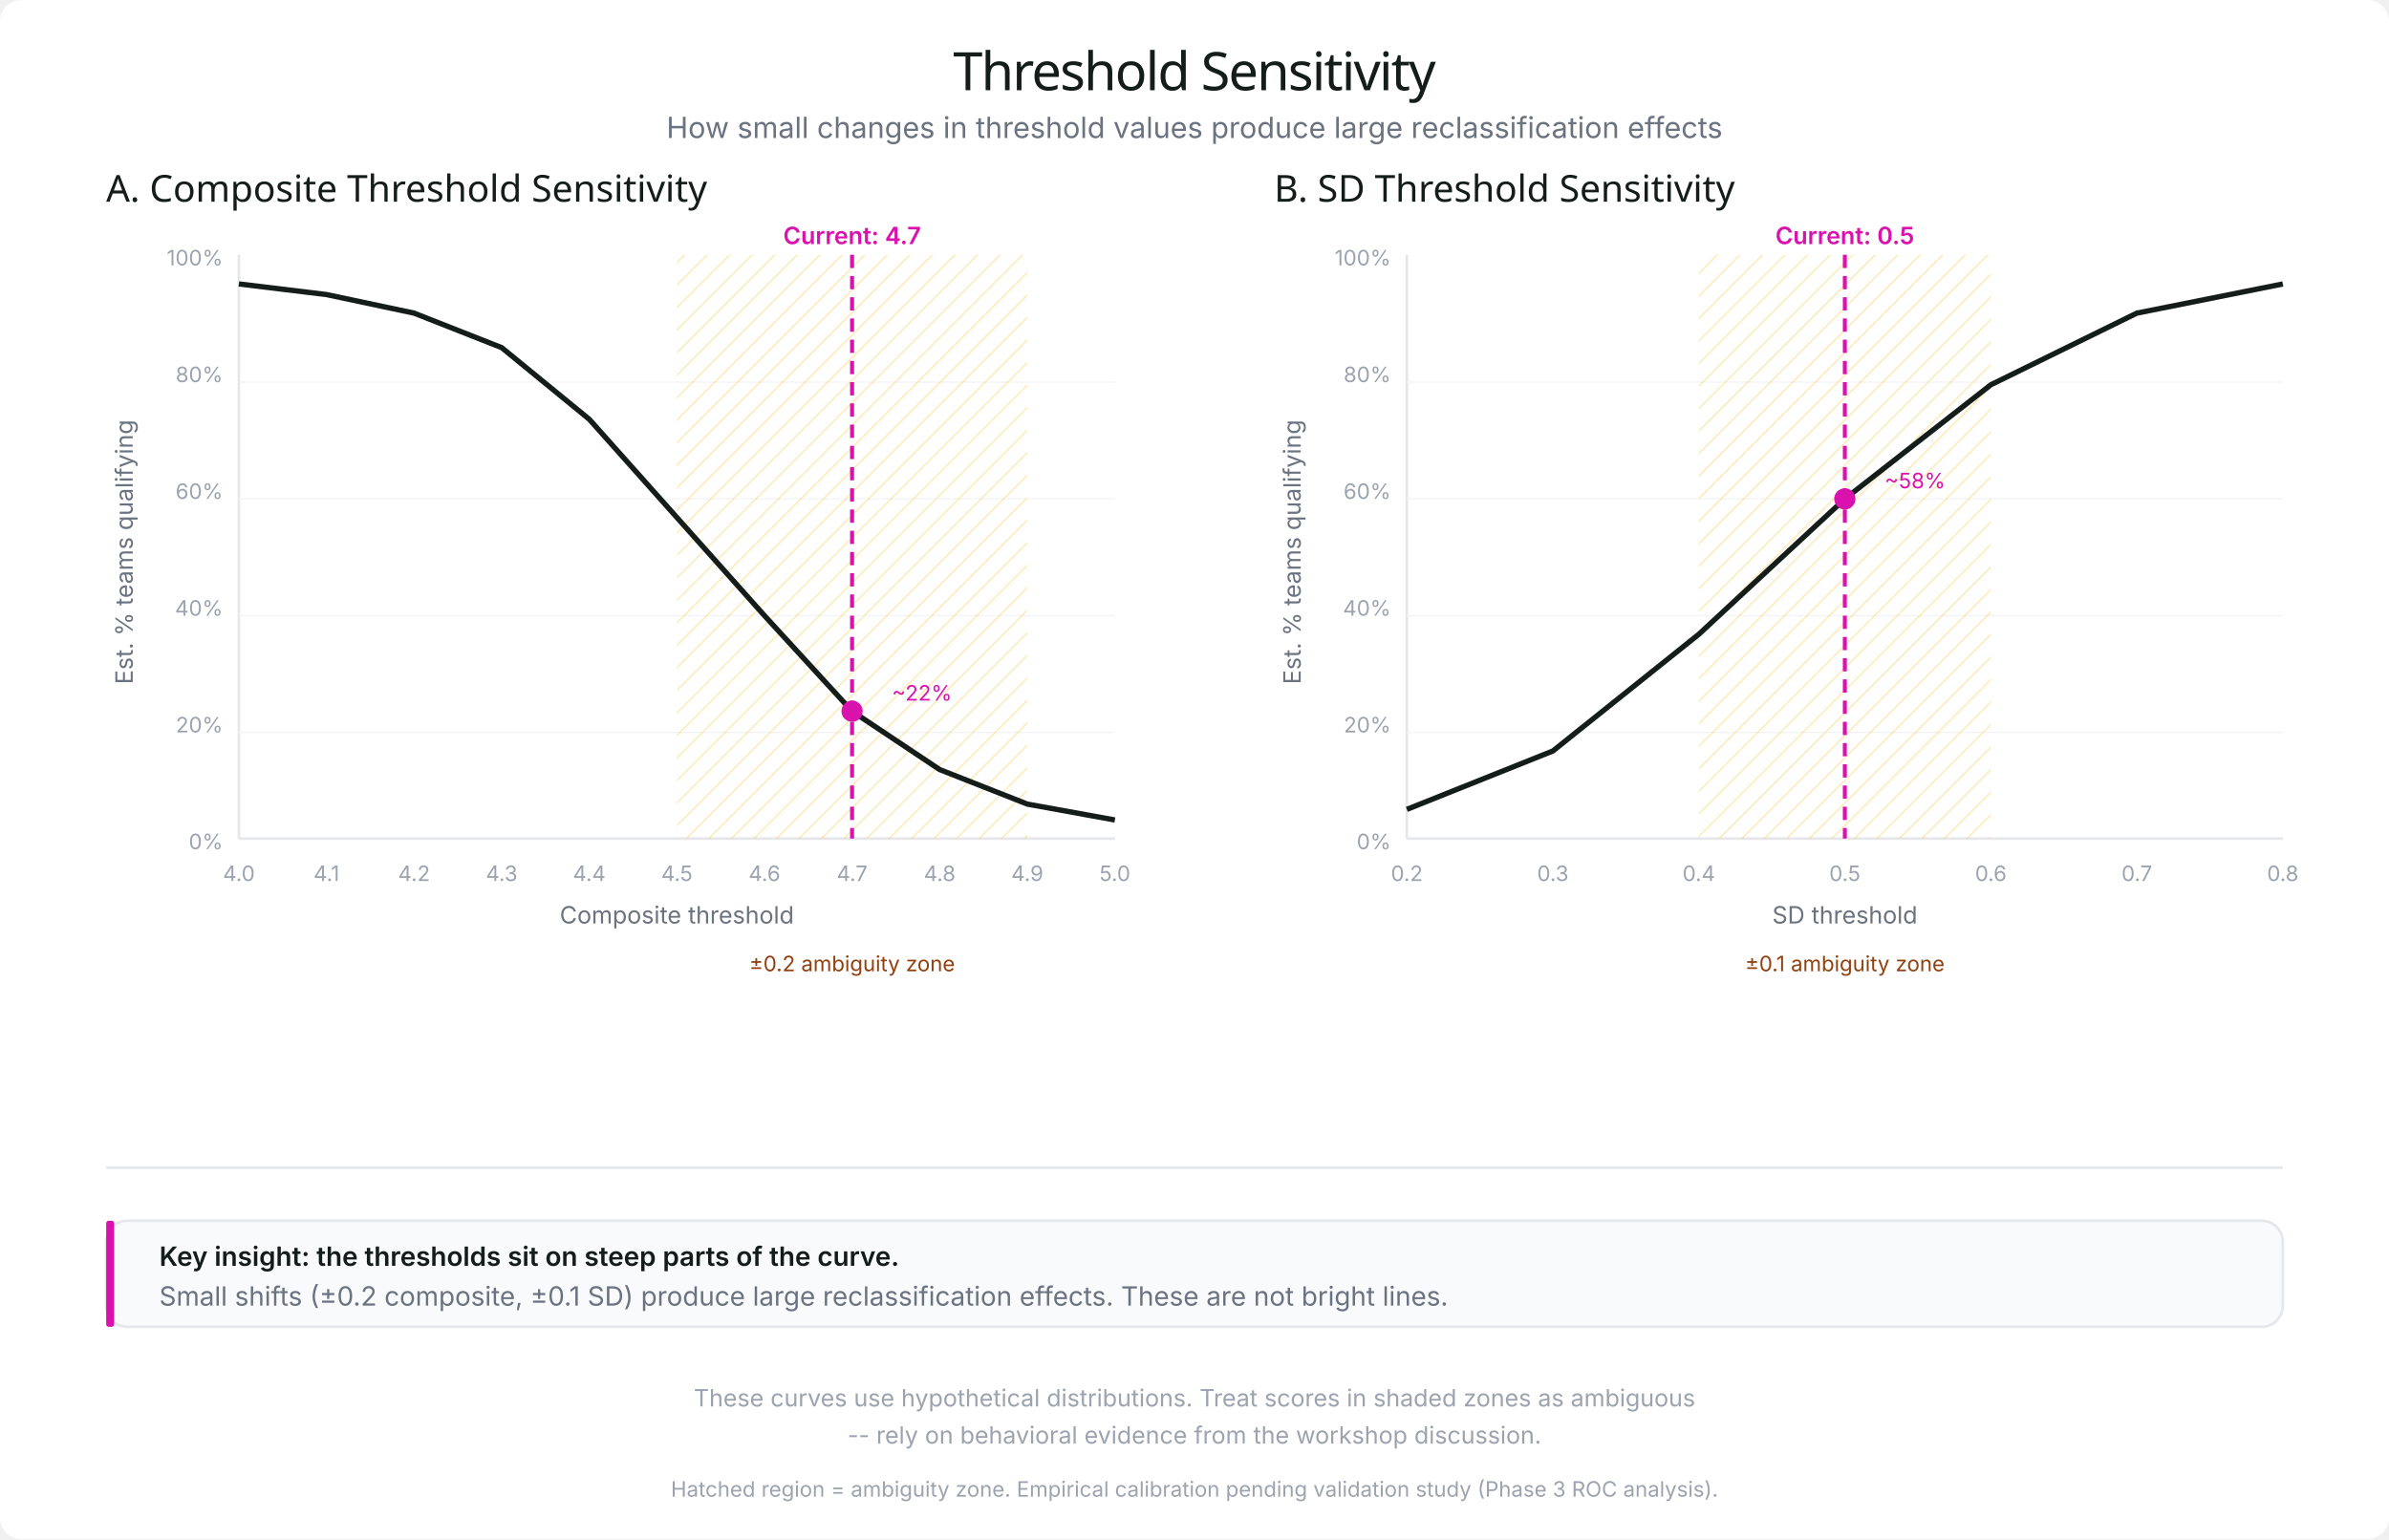
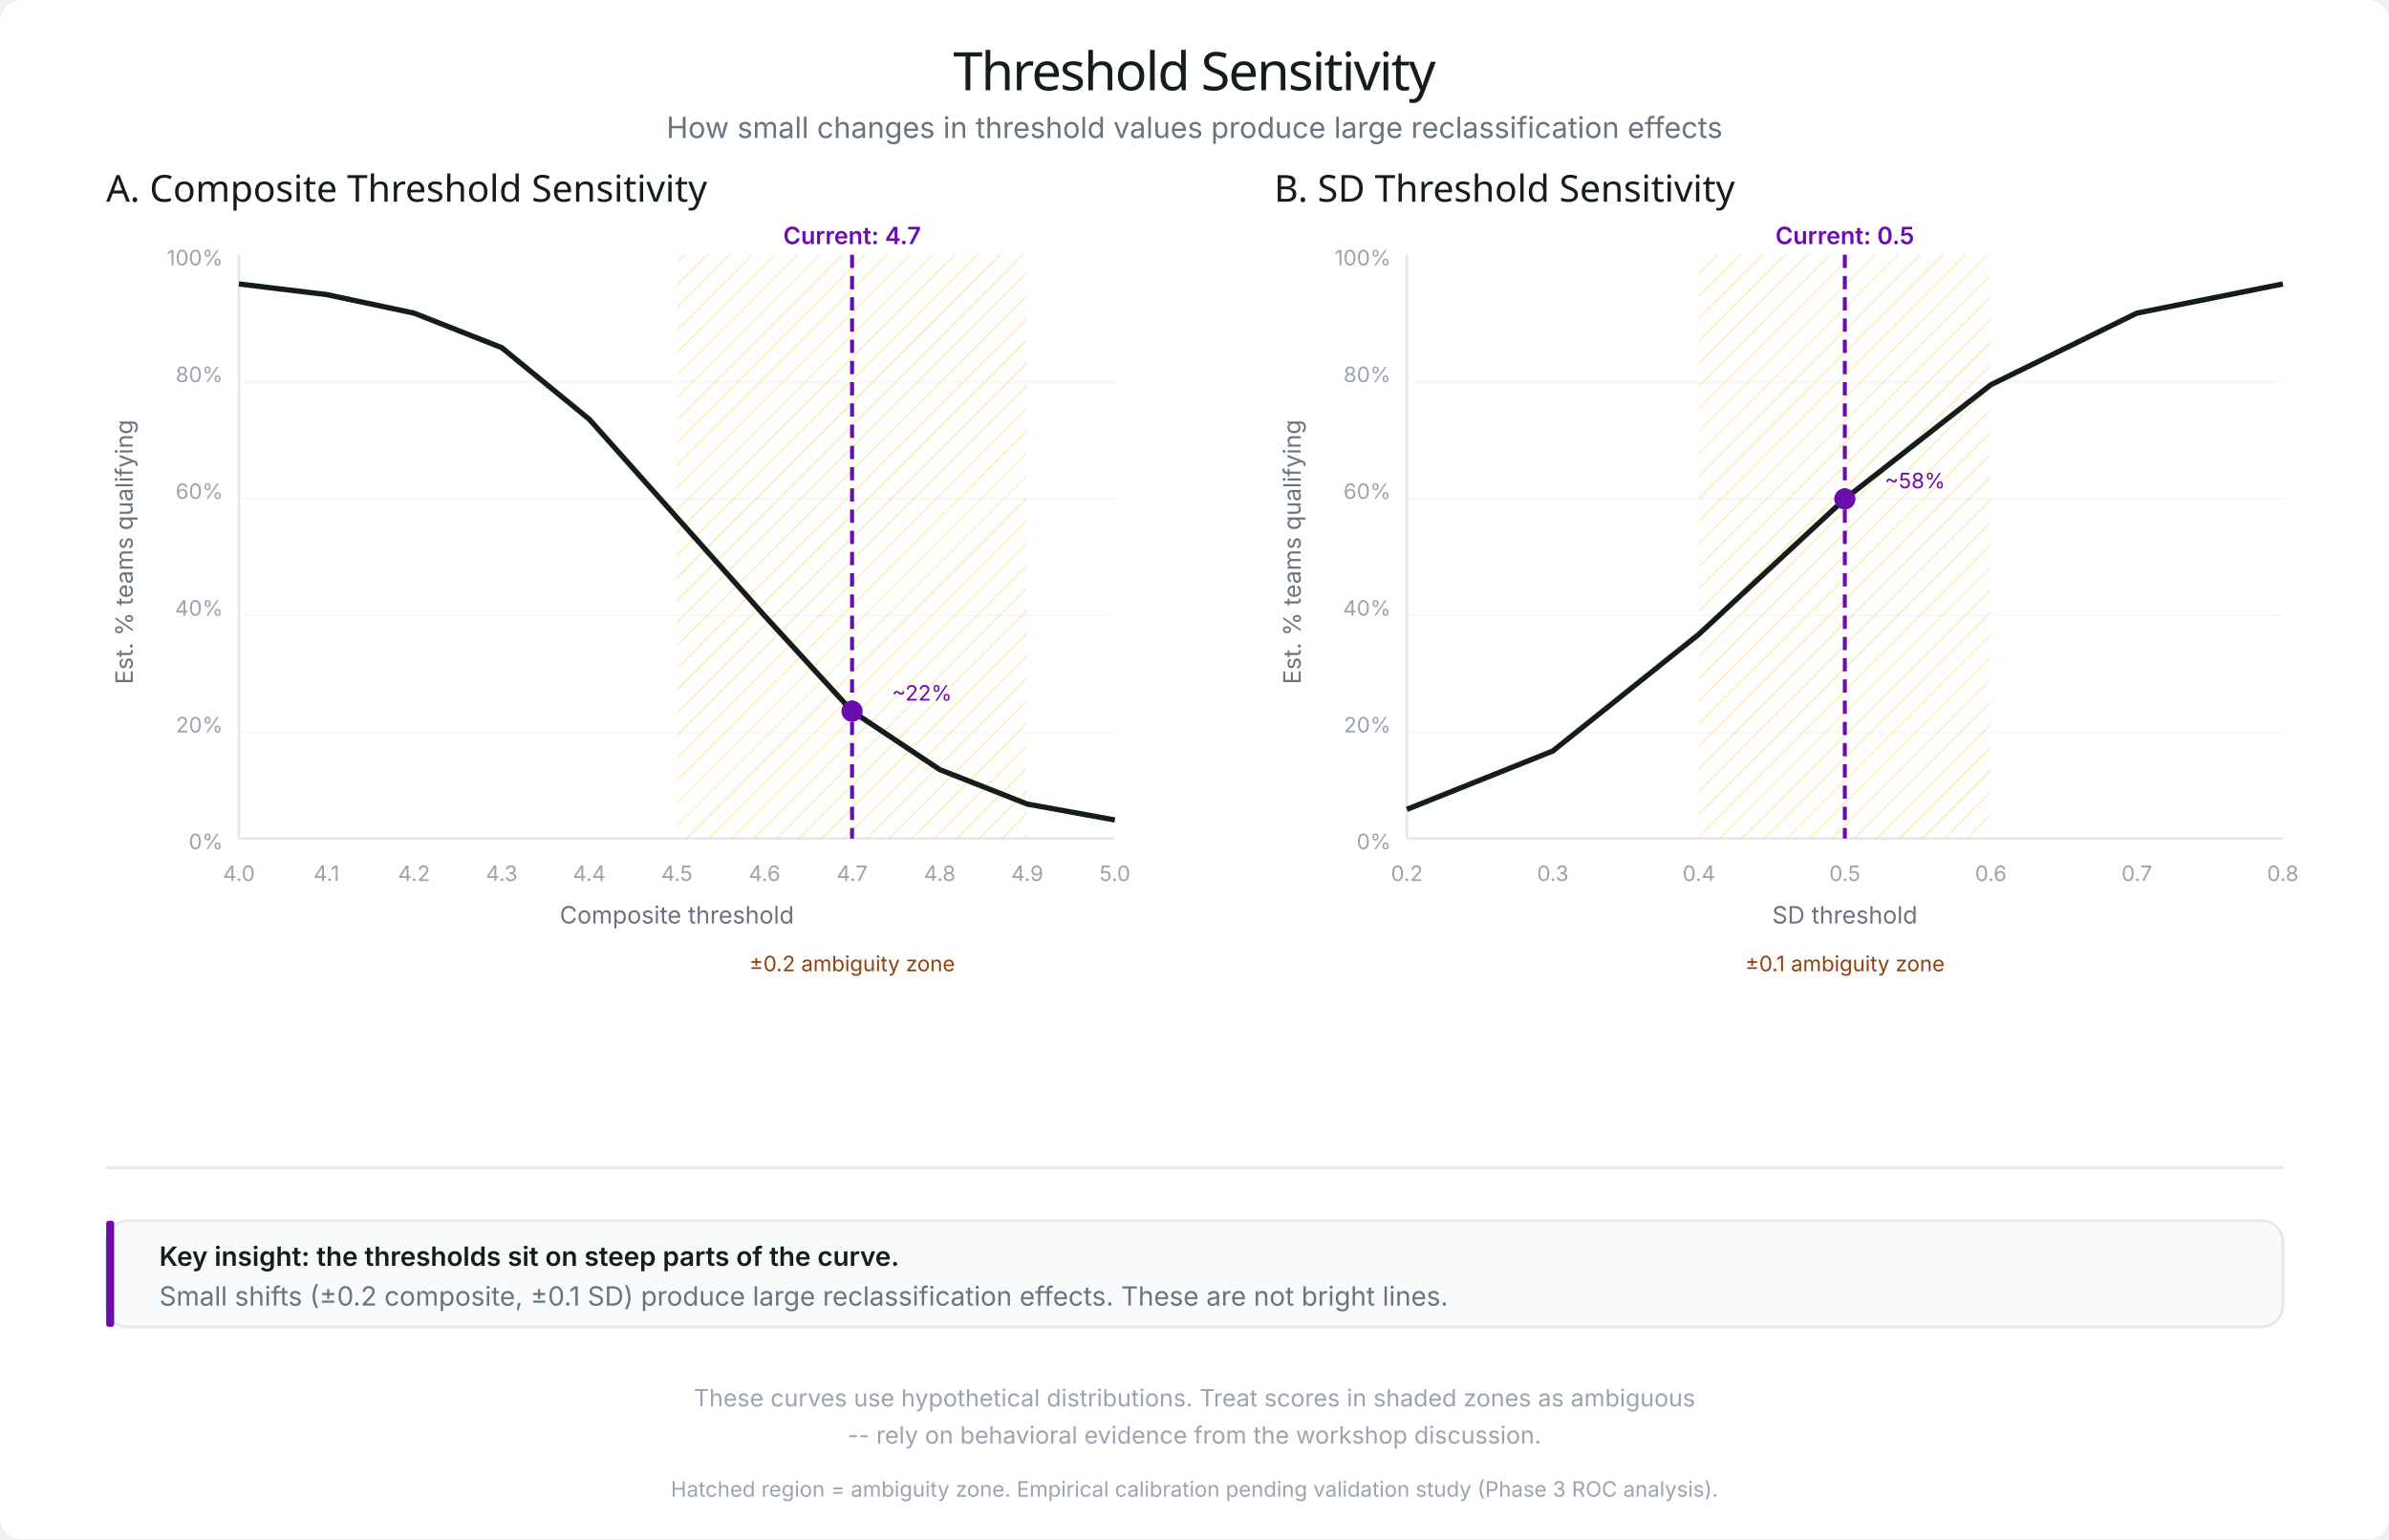
<svg xmlns="http://www.w3.org/2000/svg" viewBox="0 0 900 580" font-family="'Inter', sans-serif">
  <defs>
    <marker id="arrow" markerWidth="8" markerHeight="6" refX="8" refY="3" orient="auto">
      <polygon points="0 0, 8 3, 0 6" fill="#6B7280" />
    </marker>
    <pattern id="hatch" patternUnits="userSpaceOnUse" width="6" height="6" patternTransform="rotate(45)">
      <line x1="0" y1="0" x2="0" y2="6" stroke="#FBBF24" stroke-width="1" opacity="0.35" />
    </pattern>
  </defs>
  <rect width="900" height="580" fill="#fff" rx="8" />
  <text x="450" y="34" text-anchor="middle" font-family="'DM Sans', sans-serif" font-size="20" font-weight="400" fill="#151D1A" letter-spacing="-0.03em">Threshold Sensitivity</text>
  <text x="450" y="52" text-anchor="middle" font-size="11" fill="#6B7280">How small changes in threshold values produce large reclassification effects</text>
  <g transform="translate(40, 76)">
    <text x="0" y="0" font-family="'DM Sans', sans-serif" font-size="14" font-weight="500" fill="#151D1A">A. Composite Threshold Sensitivity</text>
    <line x1="50" y1="20" x2="50" y2="240" stroke="#E5E7EB" stroke-width="1" />
    <text x="44" y="244" text-anchor="end" font-size="8" fill="#9CA3AF">0%</text>
    <text x="44" y="200" text-anchor="end" font-size="8" fill="#9CA3AF">20%</text>
    <text x="44" y="156" text-anchor="end" font-size="8" fill="#9CA3AF">40%</text>
    <text x="44" y="112" text-anchor="end" font-size="8" fill="#9CA3AF">60%</text>
    <text x="44" y="68" text-anchor="end" font-size="8" fill="#9CA3AF">80%</text>
    <text x="44" y="24" text-anchor="end" font-size="8" fill="#9CA3AF">100%</text>
    <text x="10" y="132" text-anchor="middle" font-size="9" fill="#6B7280" transform="rotate(-90, 10, 132)">Est. % teams qualifying</text>
    <line x1="50" y1="200" x2="380" y2="200" stroke="#F3F4F6" stroke-width="0.5" />
    <line x1="50" y1="156" x2="380" y2="156" stroke="#F3F4F6" stroke-width="0.5" />
    <line x1="50" y1="112" x2="380" y2="112" stroke="#F3F4F6" stroke-width="0.5" />
    <line x1="50" y1="68" x2="380" y2="68" stroke="#F3F4F6" stroke-width="0.5" />
    <line x1="50" y1="240" x2="380" y2="240" stroke="#E5E7EB" stroke-width="1" />
    <text x="50" y="256" text-anchor="middle" font-size="8" fill="#9CA3AF">4.0</text>
    <text x="83" y="256" text-anchor="middle" font-size="8" fill="#9CA3AF">4.1</text>
    <text x="116" y="256" text-anchor="middle" font-size="8" fill="#9CA3AF">4.2</text>
    <text x="149" y="256" text-anchor="middle" font-size="8" fill="#9CA3AF">4.3</text>
    <text x="182" y="256" text-anchor="middle" font-size="8" fill="#9CA3AF">4.4</text>
    <text x="215" y="256" text-anchor="middle" font-size="8" fill="#9CA3AF">4.5</text>
    <text x="248" y="256" text-anchor="middle" font-size="8" fill="#9CA3AF">4.6</text>
    <text x="281" y="256" text-anchor="middle" font-size="8" fill="#9CA3AF">4.7</text>
    <text x="314" y="256" text-anchor="middle" font-size="8" fill="#9CA3AF">4.8</text>
    <text x="347" y="256" text-anchor="middle" font-size="8" fill="#9CA3AF">4.9</text>
    <text x="380" y="256" text-anchor="middle" font-size="8" fill="#9CA3AF">5.0</text>
    <text x="215" y="272" text-anchor="middle" font-size="9" fill="#6B7280">Composite threshold</text>
    <rect x="215" y="20" width="132" height="220" fill="url(#hatch)" />
    <polyline points="50,31 83,35 116,42 149,55 182,82 215,119 248,156 281,192 314,214 347,227 380,233" fill="none" stroke="#151D1A" stroke-width="2" />
-     <line x1="281" y1="20" x2="281" y2="240" stroke="#D912AE" stroke-width="1.5" stroke-dasharray="5,3" />
-     <text x="281" y="16" text-anchor="middle" font-size="9" font-weight="600" fill="#D912AE">Current: 4.7</text>
-     <circle cx="281" cy="192" r="4" fill="#D912AE" />
-     <text x="296" y="188" font-size="8" fill="#D912AE">~22%</text>
+     <line x1="281" y1="20" x2="281" y2="240" stroke="#6A0DAD" stroke-width="1.5" stroke-dasharray="5,3" />
+     <text x="281" y="16" text-anchor="middle" font-size="9" font-weight="600" fill="#6A0DAD">Current: 4.7</text>
+     <circle cx="281" cy="192" r="4" fill="#6A0DAD" />
+     <text x="296" y="188" font-size="8" fill="#6A0DAD">~22%</text>
    <text x="281" y="290" text-anchor="middle" font-size="8" fill="#92400E">±0.2 ambiguity zone</text>
  </g>
  <g transform="translate(480, 76)">
    <text x="0" y="0" font-family="'DM Sans', sans-serif" font-size="14" font-weight="500" fill="#151D1A">B. SD Threshold Sensitivity</text>
    <line x1="50" y1="20" x2="50" y2="240" stroke="#E5E7EB" stroke-width="1" />
    <text x="44" y="244" text-anchor="end" font-size="8" fill="#9CA3AF">0%</text>
    <text x="44" y="200" text-anchor="end" font-size="8" fill="#9CA3AF">20%</text>
    <text x="44" y="156" text-anchor="end" font-size="8" fill="#9CA3AF">40%</text>
    <text x="44" y="112" text-anchor="end" font-size="8" fill="#9CA3AF">60%</text>
    <text x="44" y="68" text-anchor="end" font-size="8" fill="#9CA3AF">80%</text>
    <text x="44" y="24" text-anchor="end" font-size="8" fill="#9CA3AF">100%</text>
    <text x="10" y="132" text-anchor="middle" font-size="9" fill="#6B7280" transform="rotate(-90, 10, 132)">Est. % teams qualifying</text>
    <line x1="50" y1="200" x2="380" y2="200" stroke="#F3F4F6" stroke-width="0.5" />
    <line x1="50" y1="156" x2="380" y2="156" stroke="#F3F4F6" stroke-width="0.5" />
    <line x1="50" y1="112" x2="380" y2="112" stroke="#F3F4F6" stroke-width="0.5" />
    <line x1="50" y1="68" x2="380" y2="68" stroke="#F3F4F6" stroke-width="0.5" />
    <line x1="50" y1="240" x2="380" y2="240" stroke="#E5E7EB" stroke-width="1" />
    <text x="50" y="256" text-anchor="middle" font-size="8" fill="#9CA3AF">0.2</text>
    <text x="105" y="256" text-anchor="middle" font-size="8" fill="#9CA3AF">0.3</text>
    <text x="160" y="256" text-anchor="middle" font-size="8" fill="#9CA3AF">0.4</text>
    <text x="215" y="256" text-anchor="middle" font-size="8" fill="#9CA3AF">0.5</text>
    <text x="270" y="256" text-anchor="middle" font-size="8" fill="#9CA3AF">0.6</text>
    <text x="325" y="256" text-anchor="middle" font-size="8" fill="#9CA3AF">0.7</text>
    <text x="380" y="256" text-anchor="middle" font-size="8" fill="#9CA3AF">0.8</text>
    <text x="215" y="272" text-anchor="middle" font-size="9" fill="#6B7280">SD threshold</text>
    <rect x="160" y="20" width="110" height="220" fill="url(#hatch)" />
    <polyline points="50,229 105,207 160,163 215,112 270,69 325,42 380,31" fill="none" stroke="#151D1A" stroke-width="2" />
-     <line x1="215" y1="20" x2="215" y2="240" stroke="#D912AE" stroke-width="1.5" stroke-dasharray="5,3" />
-     <text x="215" y="16" text-anchor="middle" font-size="9" font-weight="600" fill="#D912AE">Current: 0.5</text>
-     <circle cx="215" cy="112" r="4" fill="#D912AE" />
-     <text x="230" y="108" font-size="8" fill="#D912AE">~58%</text>
+     <line x1="215" y1="20" x2="215" y2="240" stroke="#6A0DAD" stroke-width="1.5" stroke-dasharray="5,3" />
+     <text x="215" y="16" text-anchor="middle" font-size="9" font-weight="600" fill="#6A0DAD">Current: 0.5</text>
+     <circle cx="215" cy="112" r="4" fill="#6A0DAD" />
+     <text x="230" y="108" font-size="8" fill="#6A0DAD">~58%</text>
    <text x="215" y="290" text-anchor="middle" font-size="8" fill="#92400E">±0.1 ambiguity zone</text>
  </g>
  <line x1="40" y1="440" x2="860" y2="440" stroke="#E5E7EB" stroke-width="1" />
  <g transform="translate(40, 460)">
    <rect x="0" y="0" width="820" height="40" rx="8" fill="#F9FAFB" stroke="#E5E7EB" stroke-width="1" />
-     <rect x="0" y="0" width="3" height="40" rx="1" fill="#D912AE" />
+     <rect x="0" y="0" width="3" height="40" rx="1" fill="#6A0DAD" />
    <text x="20" y="17" font-size="10" font-weight="600" fill="#151D1A">Key insight: the thresholds sit on steep parts of the curve.</text>
    <text x="20" y="32" font-size="10" fill="#6B7280">Small shifts (±0.2 composite, ±0.1 SD) produce large reclassification effects. These are not bright lines.</text>
  </g>
  <text x="450" y="530" text-anchor="middle" font-size="9" fill="#9CA3AF">These curves use hypothetical distributions. Treat scores in shaded zones as ambiguous</text>
  <text x="450" y="544" text-anchor="middle" font-size="9" fill="#9CA3AF"> -- rely on behavioral evidence from the workshop discussion.</text>
  <text x="450" y="564" text-anchor="middle" font-size="8" fill="#9CA3AF">Hatched region = ambiguity zone. Empirical calibration pending validation study (Phase 3 ROC analysis).</text>
</svg>
